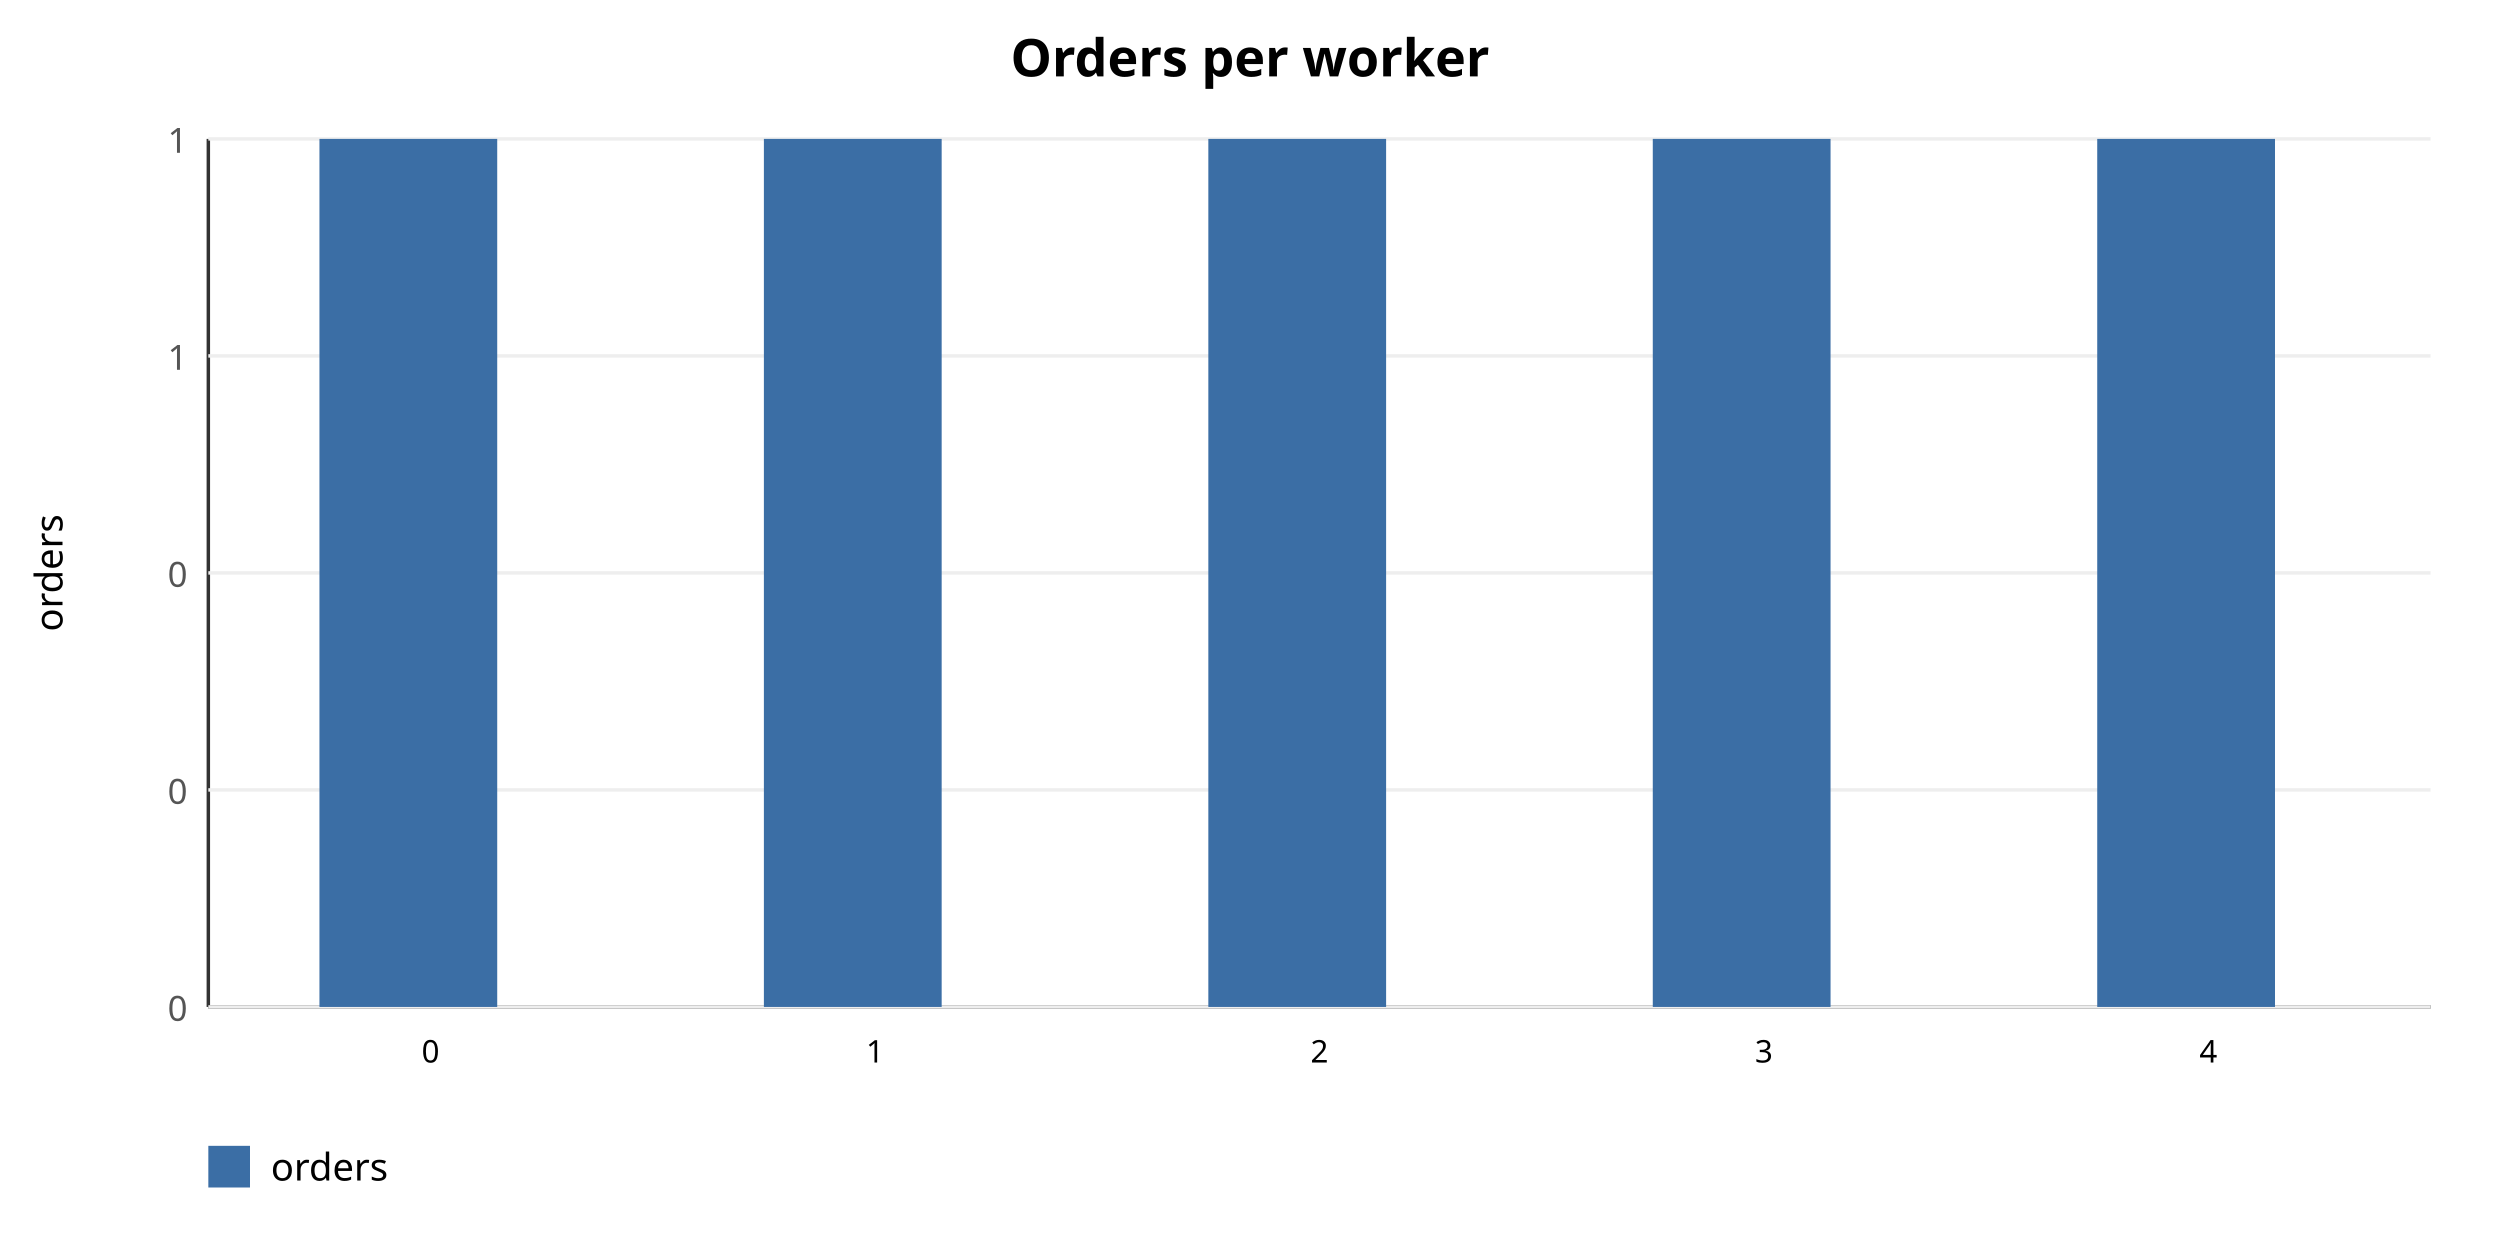
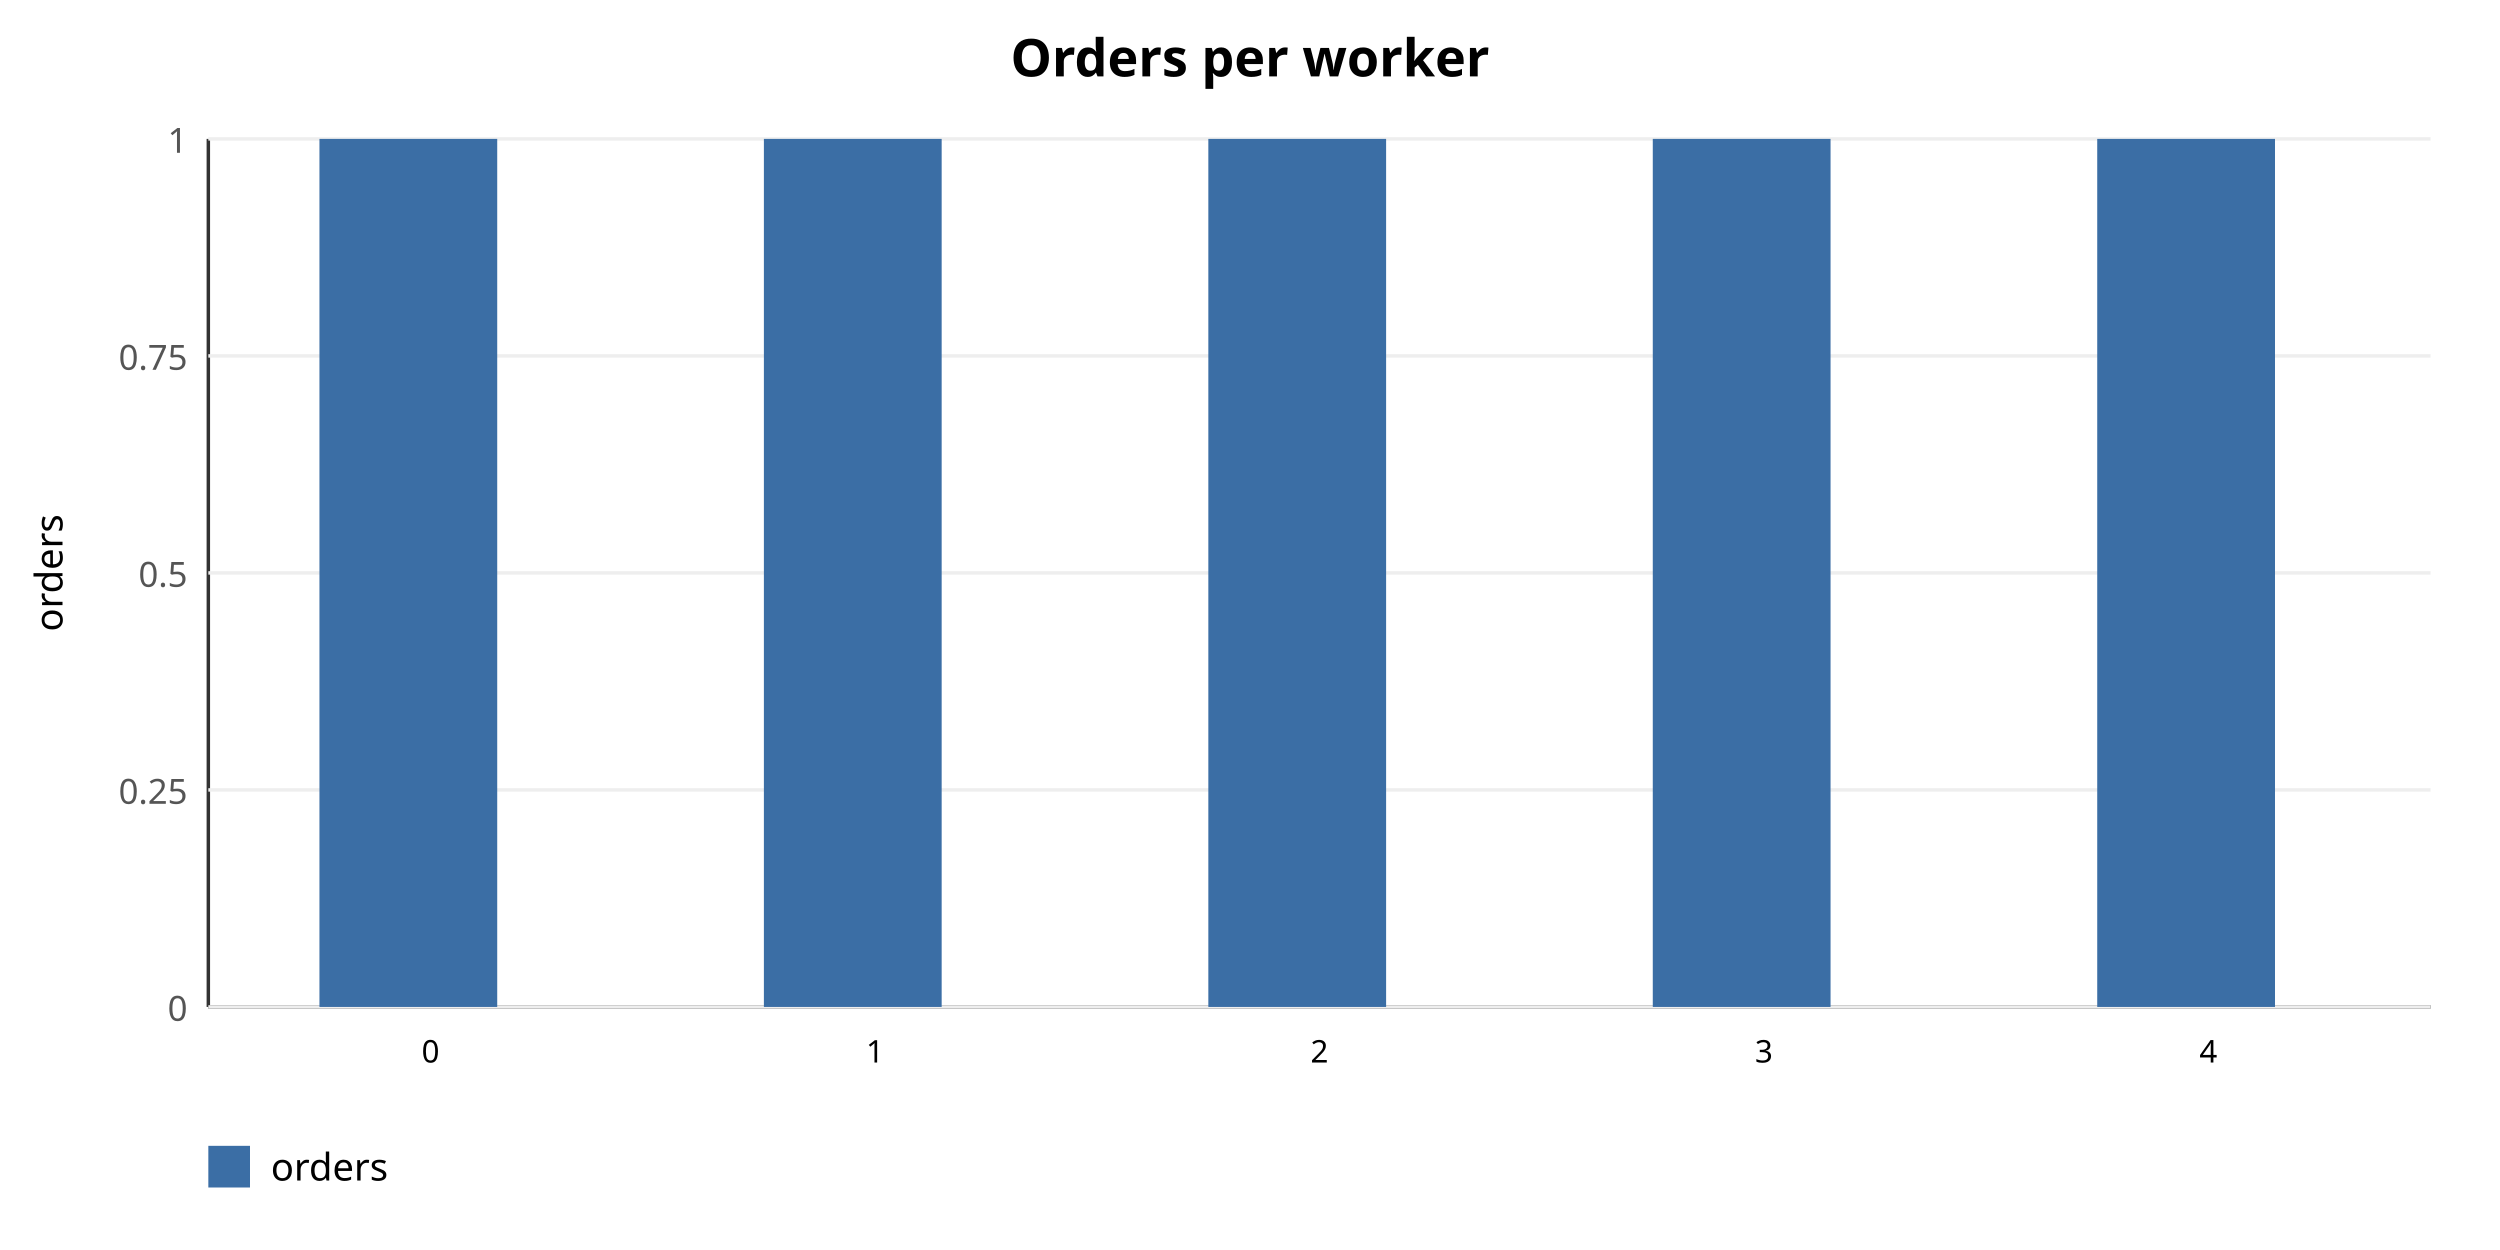
<svg xmlns="http://www.w3.org/2000/svg" width="720" height="360">
  <rect width="720" height="360" fill="white" />
  <text x="360.0" y="22" text-anchor="middle" font-family="sans-serif" font-size="15" font-weight="bold">Orders per worker</text>
  <line x1="60" y1="40" x2="60" y2="290" stroke="#333" />
  <line x1="60" y1="290" x2="700" y2="290" stroke="#333" />
  <line x1="60" y1="40.0" x2="700" y2="40.0" stroke="#eee" />
  <text x="54" y="44.0" text-anchor="end" font-family="sans-serif" font-size="10" fill="#555">1</text>
  <line x1="60" y1="102.5" x2="700" y2="102.5" stroke="#eee" />
-   <text x="54" y="106.5" text-anchor="end" font-family="sans-serif" font-size="10" fill="#555">1</text>
+   <text x="54" y="106.5" text-anchor="end" font-family="sans-serif" font-size="10" fill="#555">0.75</text>
  <line x1="60" y1="165.0" x2="700" y2="165.0" stroke="#eee" />
-   <text x="54" y="169.0" text-anchor="end" font-family="sans-serif" font-size="10" fill="#555">0</text>
+   <text x="54" y="169.0" text-anchor="end" font-family="sans-serif" font-size="10" fill="#555">0.5</text>
  <line x1="60" y1="227.5" x2="700" y2="227.5" stroke="#eee" />
-   <text x="54" y="231.5" text-anchor="end" font-family="sans-serif" font-size="10" fill="#555">0</text>
+   <text x="54" y="231.5" text-anchor="end" font-family="sans-serif" font-size="10" fill="#555">0.25</text>
  <line x1="60" y1="290.0" x2="700" y2="290.0" stroke="#eee" />
  <text x="54" y="294.0" text-anchor="end" font-family="sans-serif" font-size="10" fill="#555">0</text>
  <rect x="92.0" y="40.0" width="51.2" height="250.0" fill="#3b6ea5" />
  <text x="124.0" y="306" text-anchor="middle" font-family="sans-serif" font-size="9">0</text>
  <rect x="220.0" y="40.0" width="51.2" height="250.0" fill="#3b6ea5" />
  <text x="252.0" y="306" text-anchor="middle" font-family="sans-serif" font-size="9">1</text>
  <rect x="348.0" y="40.0" width="51.2" height="250.0" fill="#3b6ea5" />
  <text x="380.0" y="306" text-anchor="middle" font-family="sans-serif" font-size="9">2</text>
  <rect x="476.0" y="40.0" width="51.2" height="250.0" fill="#3b6ea5" />
  <text x="508.0" y="306" text-anchor="middle" font-family="sans-serif" font-size="9">3</text>
  <rect x="604.0" y="40.0" width="51.2" height="250.0" fill="#3b6ea5" />
  <text x="636.0" y="306" text-anchor="middle" font-family="sans-serif" font-size="9">4</text>
  <rect x="60" y="330" width="12" height="12" fill="#3b6ea5" />
  <text x="78" y="340" font-family="sans-serif" font-size="11">orders</text>
  <text x="18" y="165.0" transform="rotate(-90 18 165.0)" text-anchor="middle" font-family="sans-serif" font-size="11">orders</text>
</svg>
